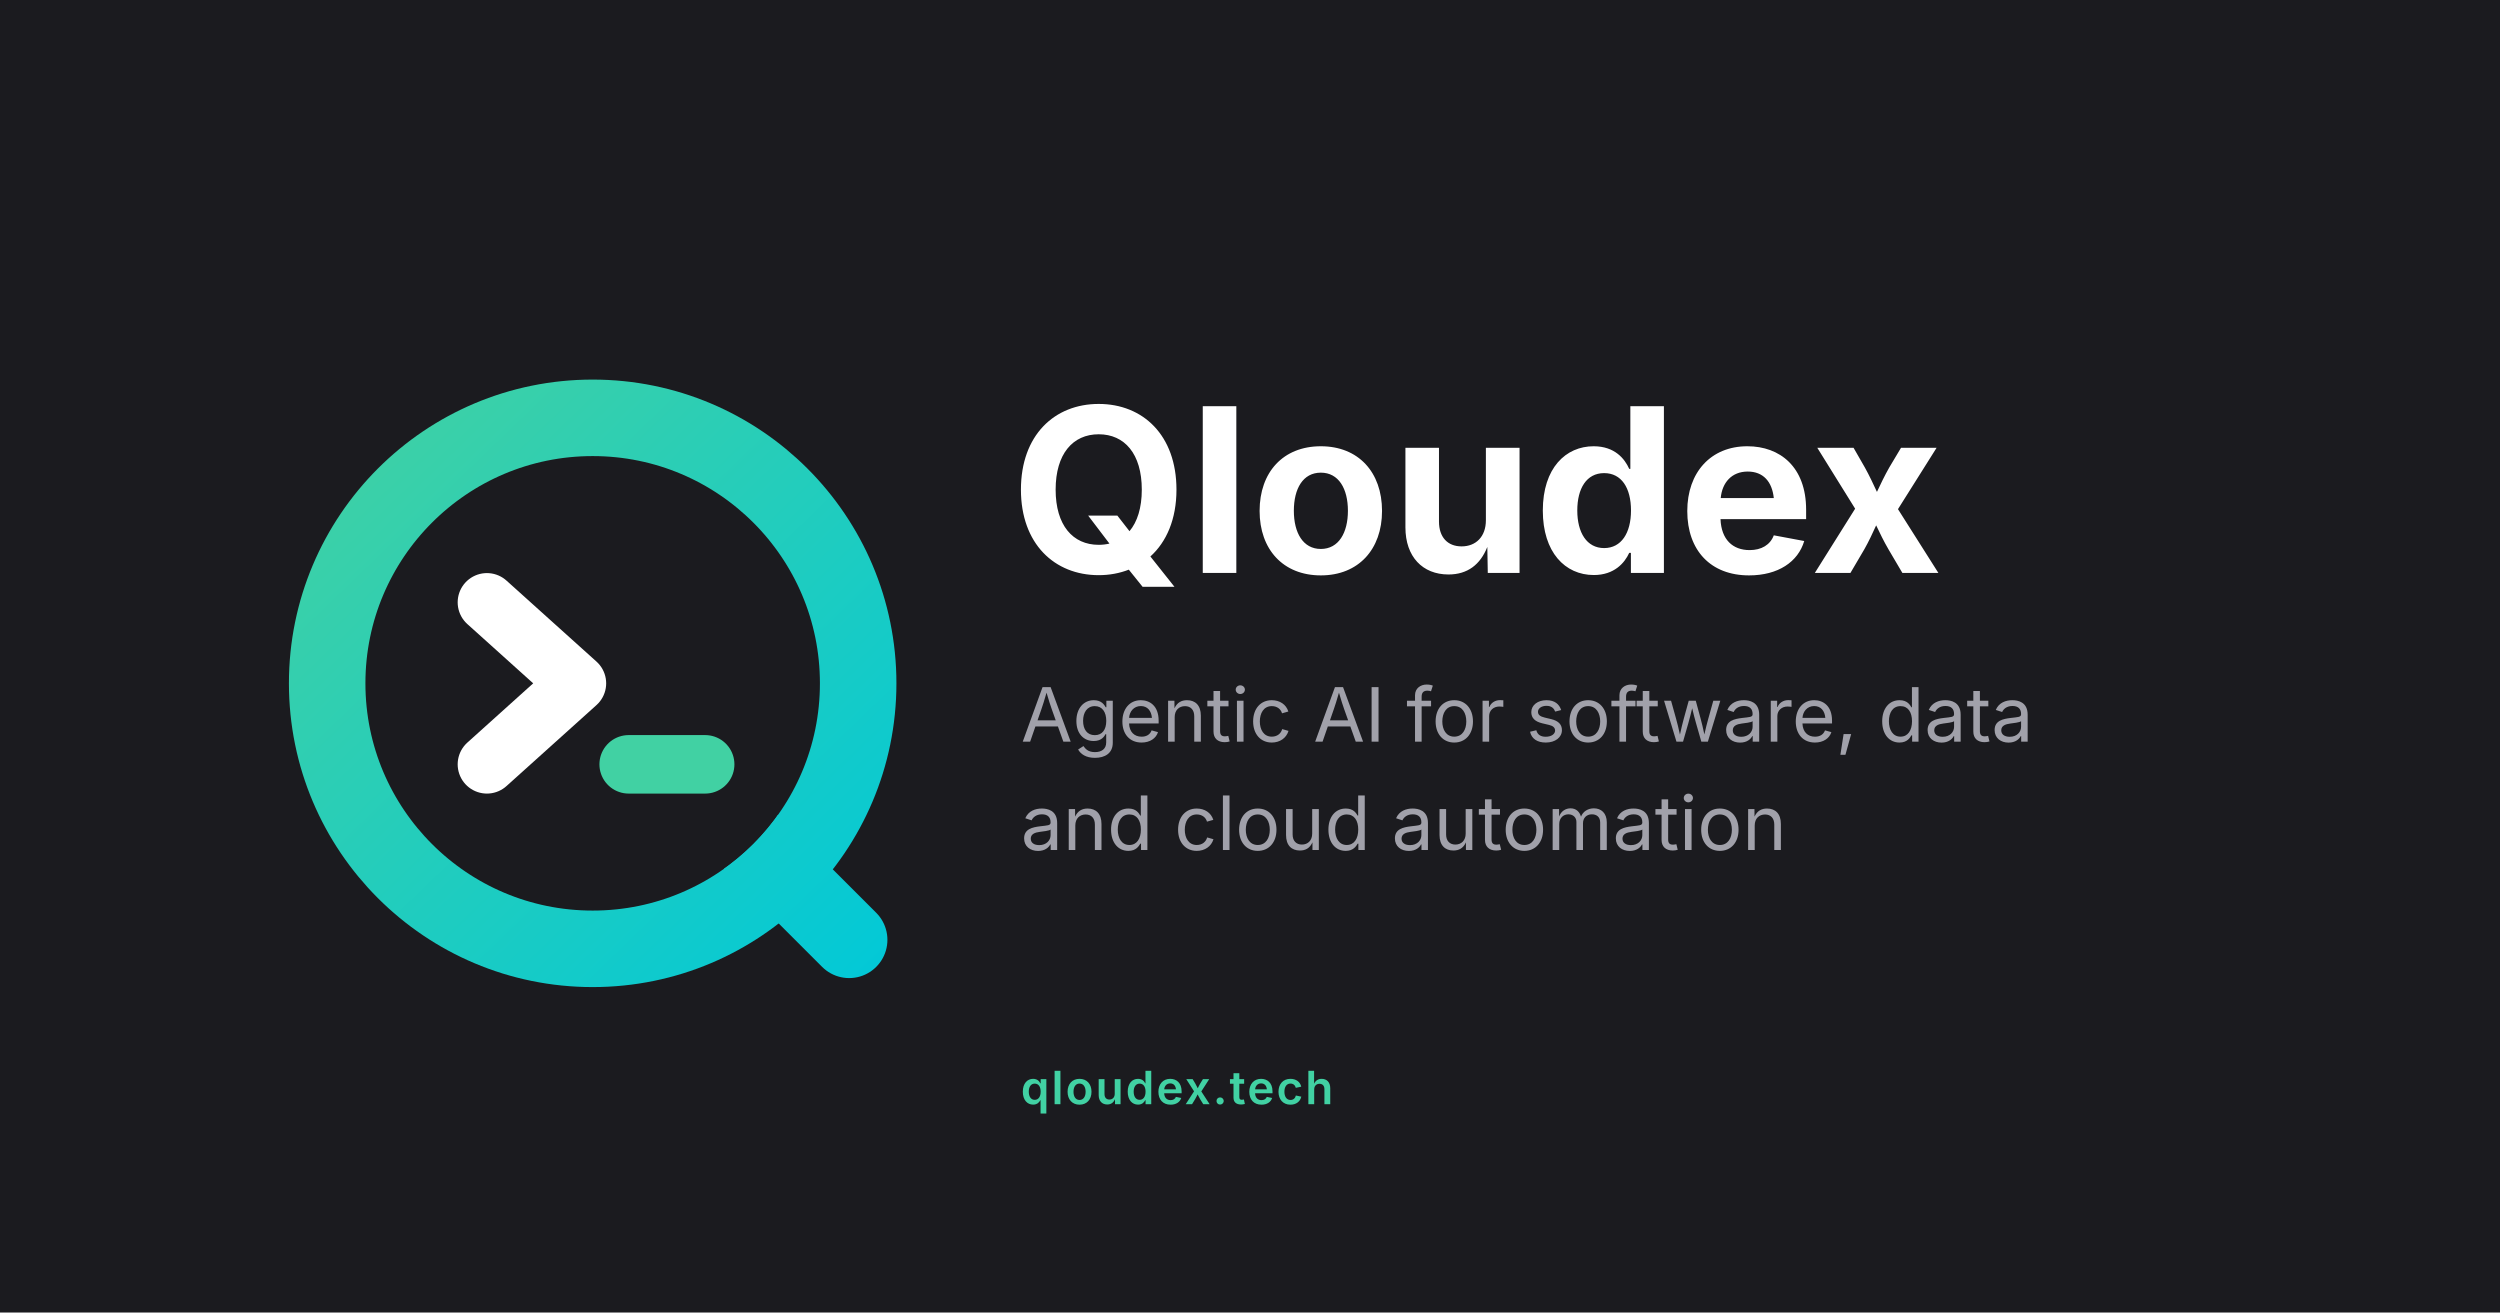
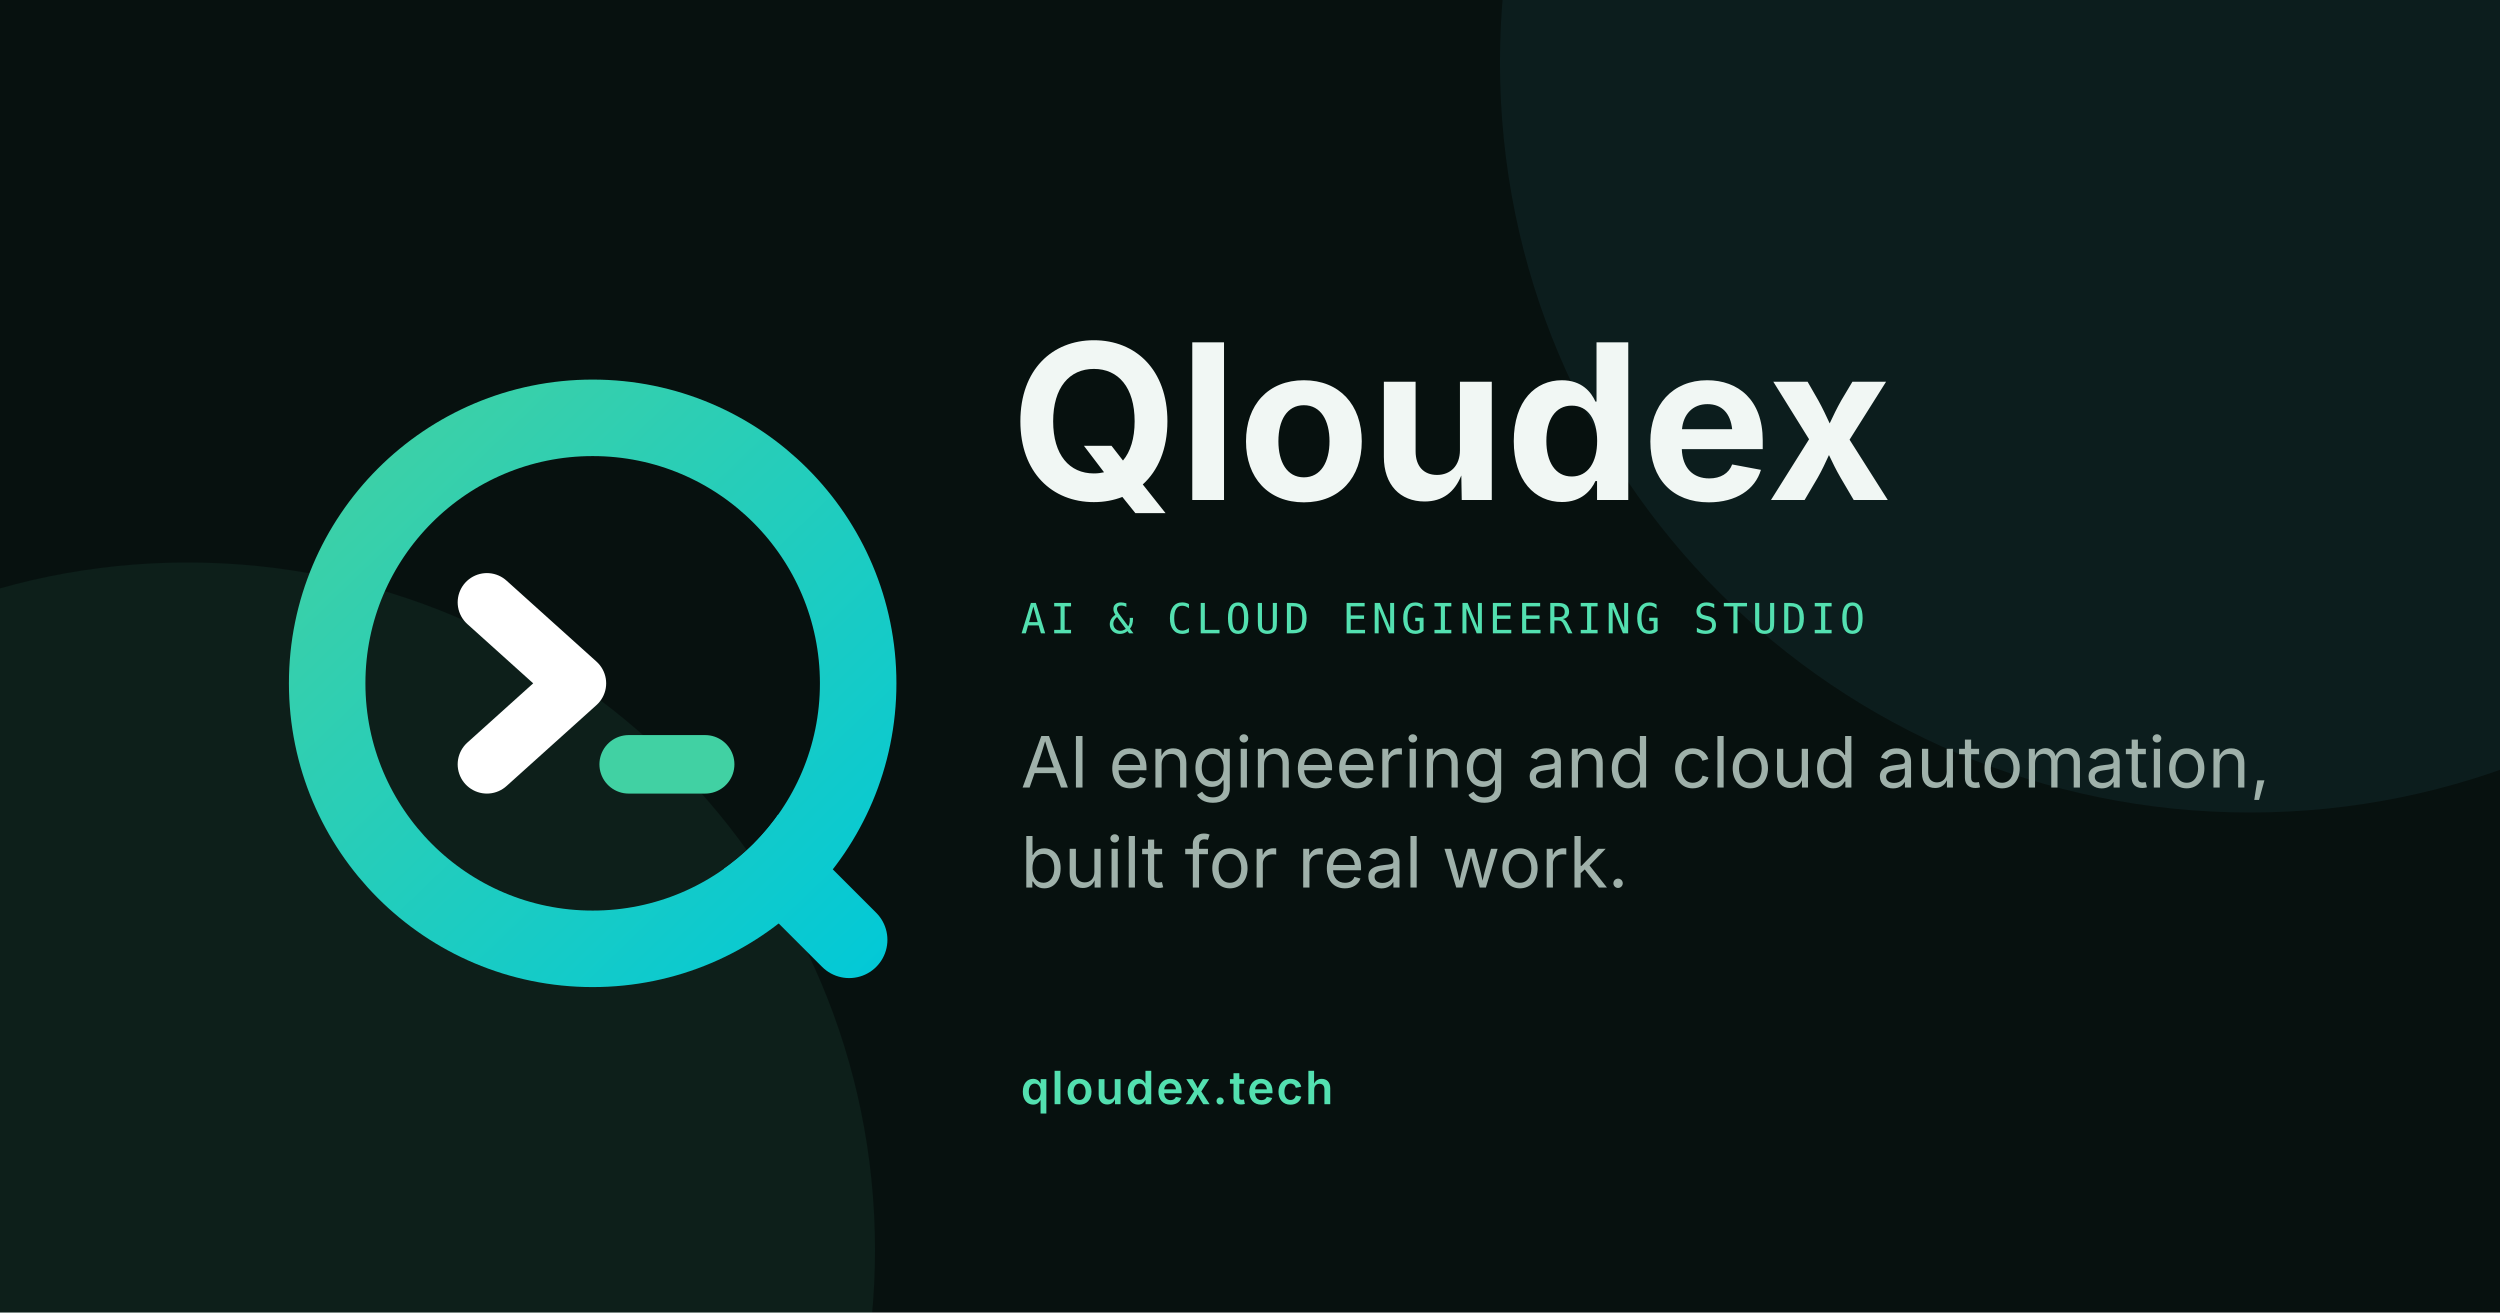
<svg xmlns="http://www.w3.org/2000/svg" viewBox="0 0 1200 630">
-   <rect width="1200" height="630" fill="#1b1b1f" />
+   <rect width="1200" height="630" fill="#07110f" />
+   <circle cx="1080" cy="30" r="360" fill="#51c8e8" opacity=".07" />
+   <circle cx="90" cy="600" r="330" fill="#53e0b0" opacity=".07" />
  <g transform="translate(8 58) scale(1.08)">
    <defs>
      <linearGradient id="g" gradientUnits="userSpaceOnUse" x1="140" y1="130" x2="390" y2="390">
        <stop offset="0" stop-color="#41D1A3" />
        <stop offset="1" stop-color="#00C8D9" />
      </linearGradient>
      <clipPath id="o">
        <path clip-rule="evenodd" d="M0 0H512V512H0Z M256 149a101 101 0 1 0 0.01 0Z" />
      </clipPath>
    </defs>
    <g fill="none" stroke-linecap="round" stroke-linejoin="round">
      <circle cx="256" cy="250" r="118" stroke="url(#g)" stroke-width="34" />
      <line x1="318" y1="312" x2="370" y2="364" stroke="url(#g)" stroke-width="34" clip-path="url(#o)" />
      <polyline points="209,214 249,250 209,286" stroke="#FFFFFF" stroke-width="26" />
      <line x1="272" y1="286" x2="306" y2="286" stroke="#41D1A3" stroke-width="26" />
    </g>
  </g>
-   <text x="485" y="275" font-family="Inter,Arial,sans-serif" font-size="110" font-weight="700" fill="#FFFFFF">Qloudex</text>
-   <text x="490" y="356" font-family="Inter,Arial,sans-serif" font-size="36" fill="#a1a1aa">Agentic AI for software, data</text>
-   <text x="490" y="408" font-family="Inter,Arial,sans-serif" font-size="36" fill="#a1a1aa">and cloud automation</text>
-   <text x="490" y="530" font-family="Inter,Arial,sans-serif" font-size="22" font-weight="600" letter-spacing="1" fill="#41d1a3">qloudex.tech</text>
+   <text x="485" y="240" font-family="Inter,Arial,sans-serif" font-size="104" font-weight="700" fill="#f1f7f4">Qloudex</text>
+   <text x="490" y="304" font-family="JetBrains Mono,monospace" font-size="20" font-weight="500" letter-spacing="2" fill="#53e0b0">AI &amp; CLOUD ENGINEERING STUDIO</text>
+   <text x="490" y="378" font-family="Inter,Arial,sans-serif" font-size="34" fill="#9fb1aa">AI engineering and cloud automation,</text>
+   <text x="490" y="426" font-family="Inter,Arial,sans-serif" font-size="34" fill="#9fb1aa">built for real work.</text>
+   <text x="490" y="530" font-family="Inter,Arial,sans-serif" font-size="22" font-weight="600" letter-spacing="1" fill="#53e0b0">qloudex.tech</text>
</svg>
